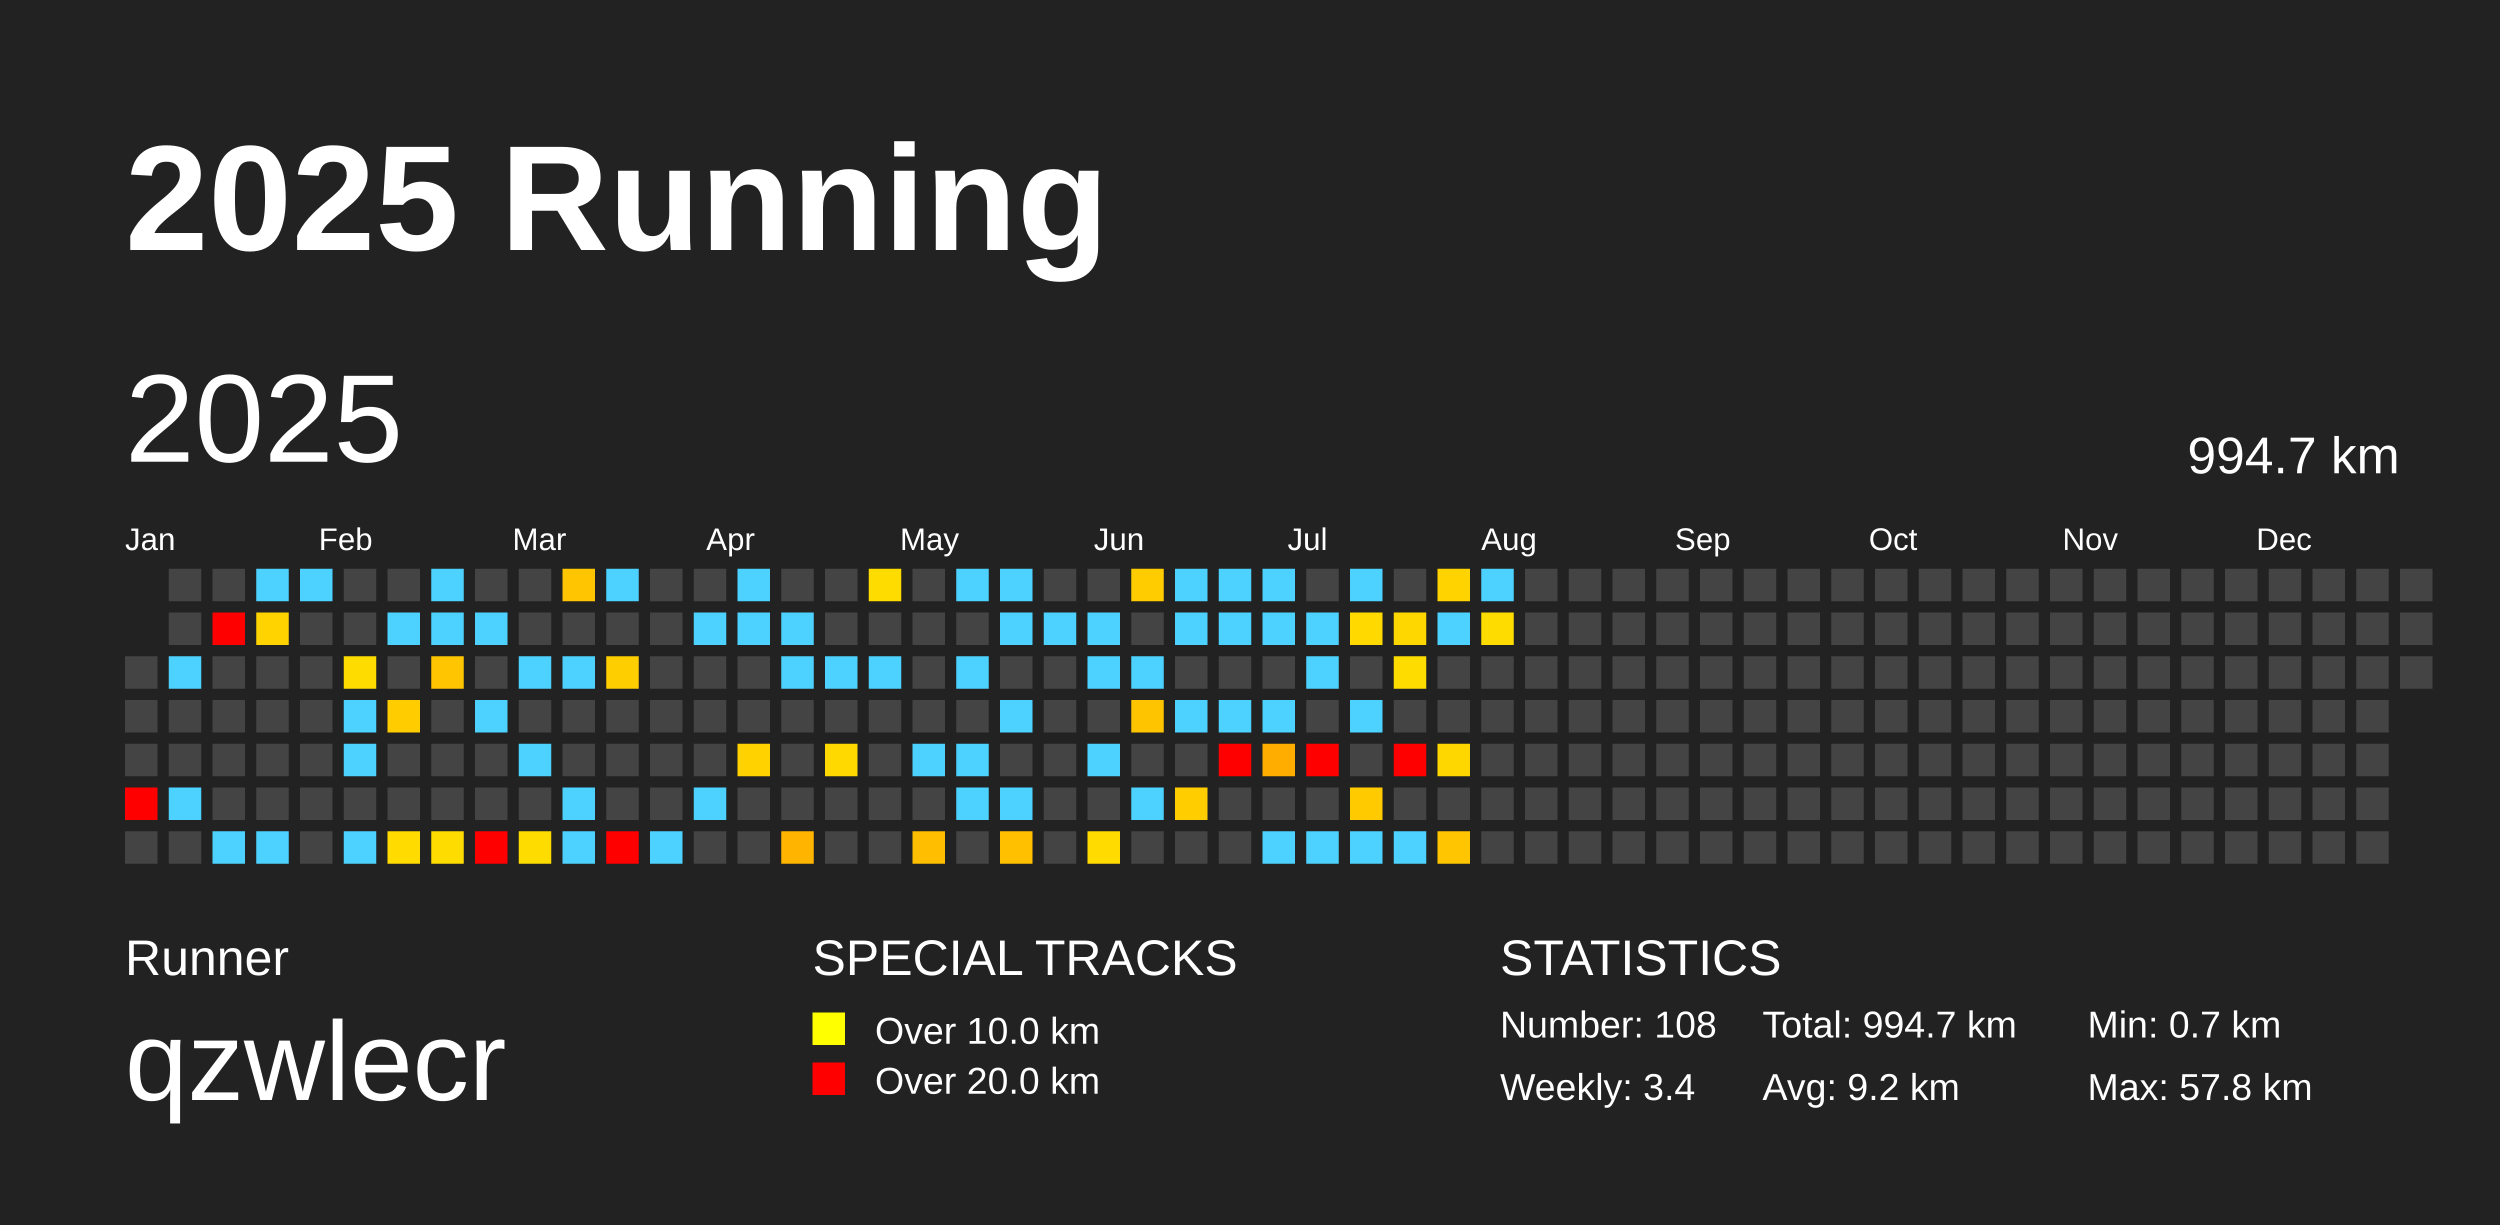
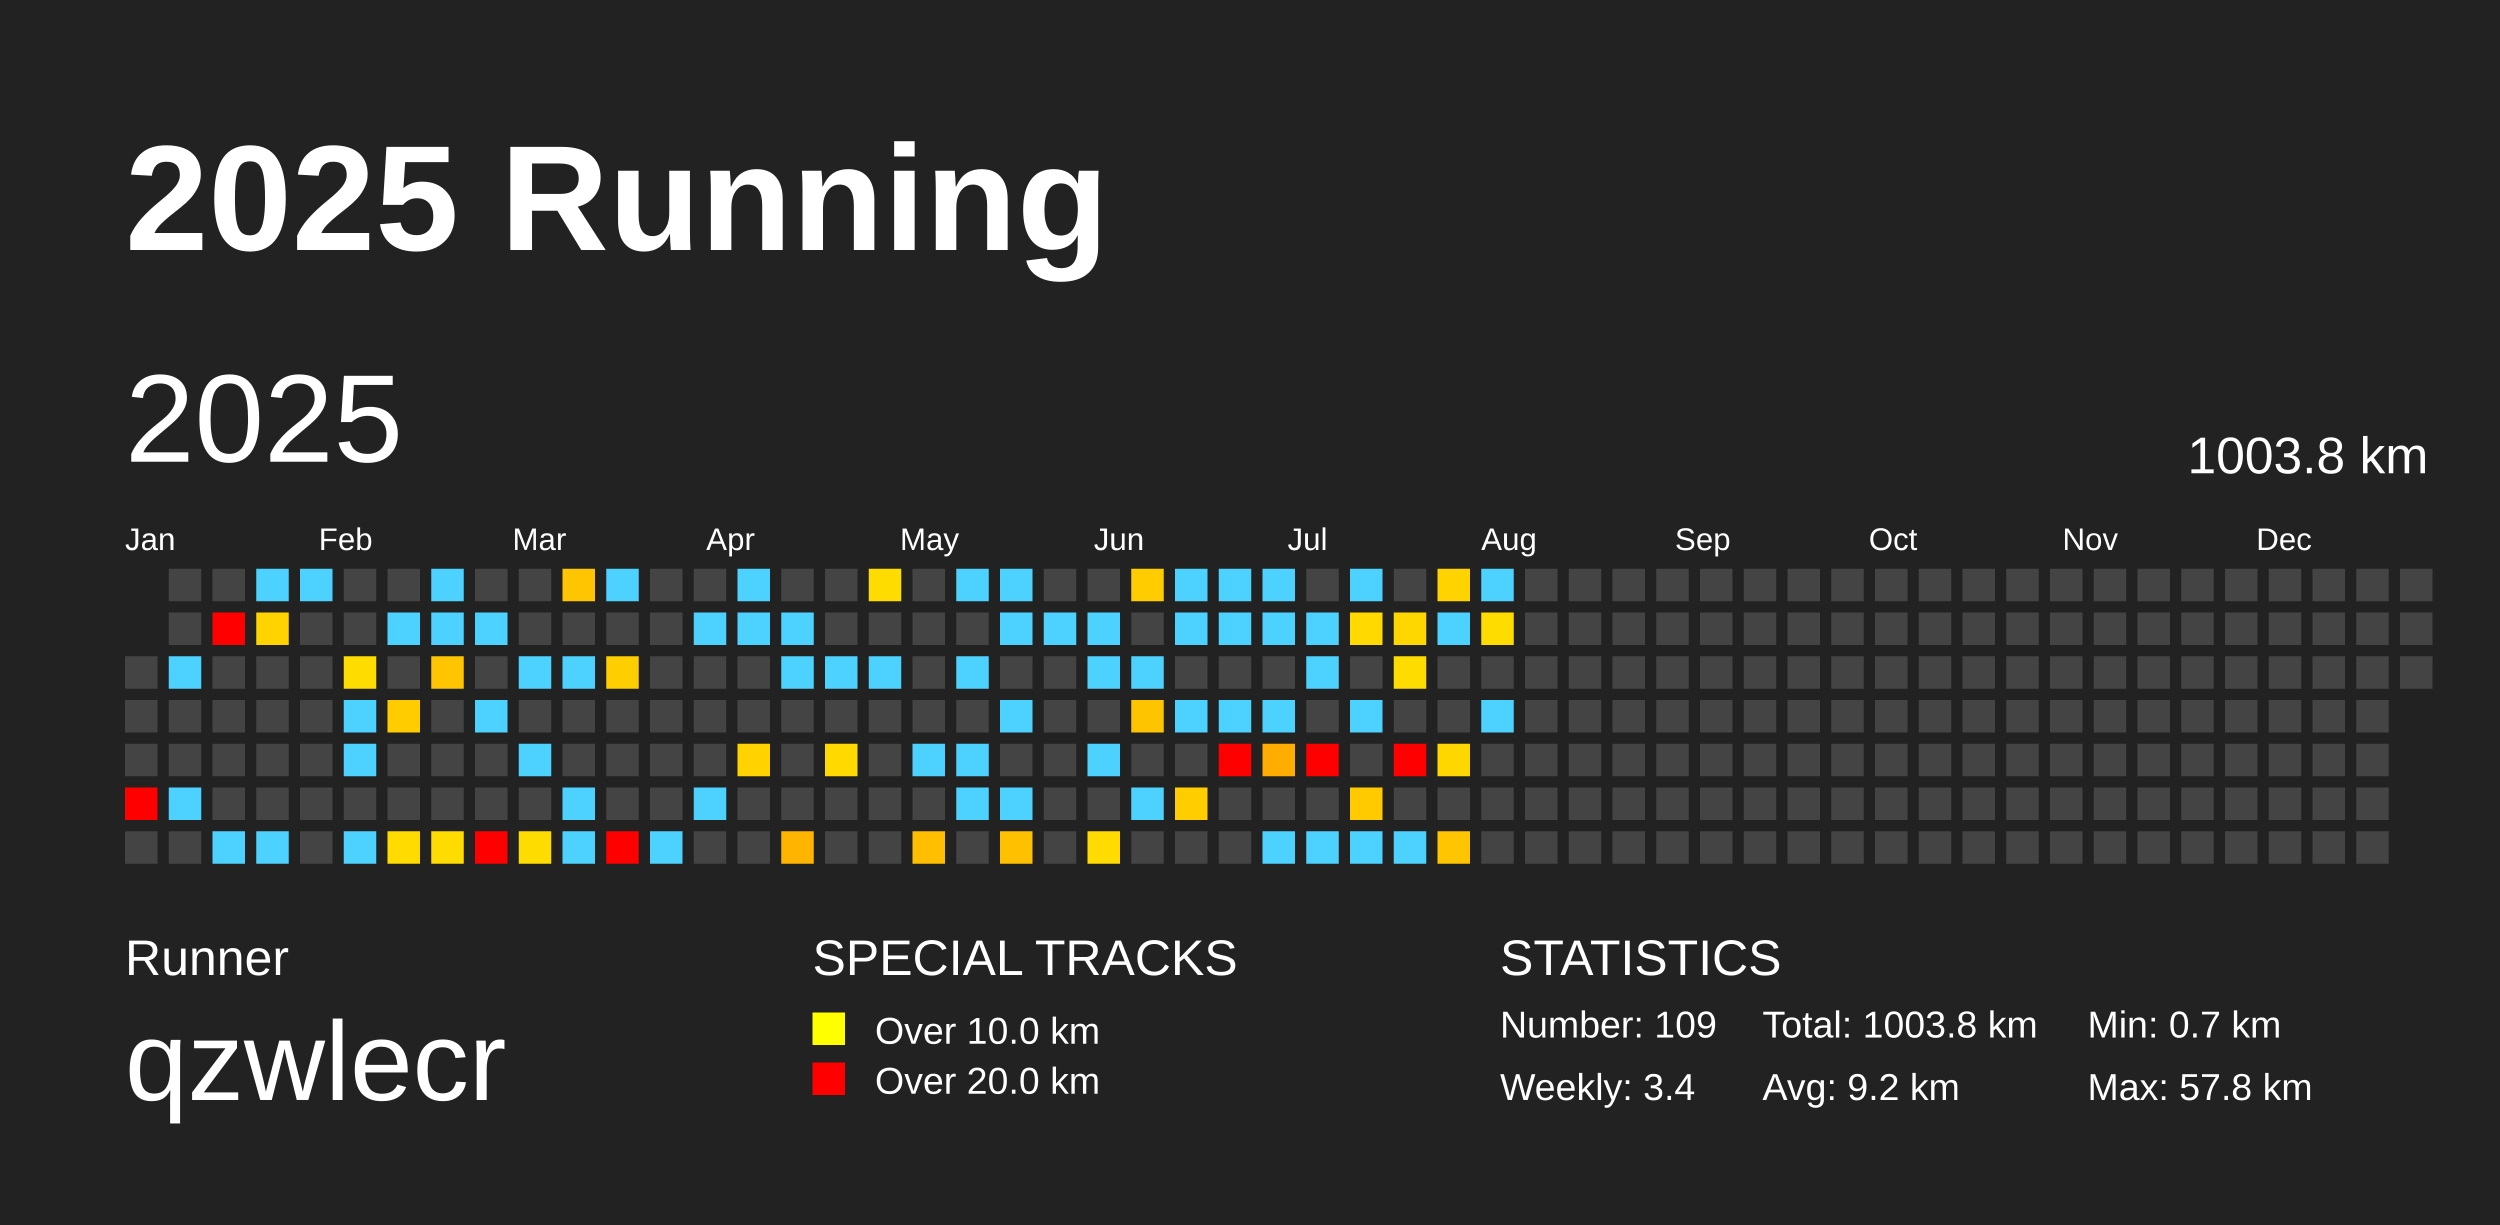
<svg xmlns="http://www.w3.org/2000/svg" baseProfile="full" height="98mm" version="1.1" viewBox="0,0,200,98" width="200mm">
  <defs />
  <rect fill="#222222" height="98" width="200" x="0" y="0" />
  <text fill="#FFFFFF" style="font-size:12px; font-family:Arial; font-weight:bold;" x="10" y="20">2025 Running</text>
  <text fill="#FFFFFF" style="font-size:4px; font-family:Arial" x="10" y="78">Runner</text>
  <text fill="#FFFFFF" style="font-size:9px; font-family:Arial" x="10" y="88">qzwlecr</text>
  <text fill="#FFFFFF" style="font-size:4px; font-family:Arial" x="65" y="78">SPECIAL TRACKS</text>
  <rect fill="yellow" height="2.6" width="2.6" x="65" y="81" />
  <text fill="#FFFFFF" style="font-size:3px; font-family:Arial" x="70" y="83.5">Over 10.0 km</text>
  <rect fill="red" height="2.6" width="2.6" x="65" y="85" />
  <text fill="#FFFFFF" style="font-size:3px; font-family:Arial" x="70" y="87.5">Over 20.0 km</text>
  <text fill="#FFFFFF" style="font-size:4px; font-family:Arial" x="120" y="78">STATISTICS</text>
-   <text fill="#FFFFFF" style="font-size:3px; font-family:Arial" x="120" y="83">Number: 108</text>
+   <text fill="#FFFFFF" style="font-size:3px; font-family:Arial" x="120" y="83">Number: 109</text>
  <text fill="#FFFFFF" style="font-size:3px; font-family:Arial" x="120" y="88">Weekly: 3.4</text>
-   <text fill="#FFFFFF" style="font-size:3px; font-family:Arial" x="141" y="83">Total: 994.7 km</text>
+   <text fill="#FFFFFF" style="font-size:3px; font-family:Arial" x="141" y="83">Total: 1003.8 km</text>
  <text fill="#FFFFFF" style="font-size:3px; font-family:Arial" x="141" y="88">Avg: 9.2 km</text>
  <text fill="#FFFFFF" style="font-size:3px; font-family:Arial" x="167" y="83">Min: 0.7 km</text>
  <text fill="#FFFFFF" style="font-size:3px; font-family:Arial" x="167" y="88">Max: 57.8 km</text>
  <text dominant-baseline="hanging" fill="#FFFFFF" style="font-size:10.0px; font-family:Arial;" x="10" y="30">2025</text>
-   <text dominant-baseline="hanging" fill="#FFFFFF" style="font-size:4.125px; font-family:Arial;" x="175" y="35">994.7 km</text>
+   <text dominant-baseline="hanging" fill="#FFFFFF" style="font-size:4.125px; font-family:Arial;" x="175" y="35">1003.8 km</text>
  <text fill="#FFFFFF" style="font-size:2.5px; font-family:Arial" x="10.0" y="44">Jan</text>
  <text fill="#FFFFFF" style="font-size:2.5px; font-family:Arial" x="25.5" y="44">Feb</text>
  <text fill="#FFFFFF" style="font-size:2.5px; font-family:Arial" x="41.0" y="44">Mar</text>
  <text fill="#FFFFFF" style="font-size:2.5px; font-family:Arial" x="56.5" y="44">Apr</text>
  <text fill="#FFFFFF" style="font-size:2.5px; font-family:Arial" x="72.0" y="44">May</text>
  <text fill="#FFFFFF" style="font-size:2.5px; font-family:Arial" x="87.5" y="44">Jun</text>
  <text fill="#FFFFFF" style="font-size:2.5px; font-family:Arial" x="103.0" y="44">Jul</text>
  <text fill="#FFFFFF" style="font-size:2.5px; font-family:Arial" x="118.5" y="44">Aug</text>
  <text fill="#FFFFFF" style="font-size:2.5px; font-family:Arial" x="134.0" y="44">Sep</text>
  <text fill="#FFFFFF" style="font-size:2.5px; font-family:Arial" x="149.5" y="44">Oct</text>
  <text fill="#FFFFFF" style="font-size:2.5px; font-family:Arial" x="165.0" y="44">Nov</text>
  <text fill="#FFFFFF" style="font-size:2.5px; font-family:Arial" x="180.5" y="44">Dec</text>
  <rect fill="#444444" height="2.6" width="2.6" x="10.0" y="52.5" />
  <rect fill="#444444" height="2.6" width="2.6" x="10.0" y="56.0" />
  <rect fill="#444444" height="2.6" width="2.6" x="10.0" y="59.5" />
  <rect fill="red" height="2.6" width="2.6" x="10.0" y="63.0" />
  <rect fill="#444444" height="2.6" width="2.6" x="10.0" y="66.5" />
  <rect fill="#444444" height="2.6" width="2.6" x="13.5" y="45.5" />
  <rect fill="#444444" height="2.6" width="2.6" x="13.5" y="49.0" />
  <rect fill="#4dd2ff" height="2.6" width="2.6" x="13.5" y="52.5" />
  <rect fill="#444444" height="2.6" width="2.6" x="13.5" y="56.0" />
  <rect fill="#444444" height="2.6" width="2.6" x="13.5" y="59.5" />
  <rect fill="#4dd2ff" height="2.6" width="2.6" x="13.5" y="63.0" />
  <rect fill="#444444" height="2.6" width="2.6" x="13.5" y="66.5" />
  <rect fill="#444444" height="2.6" width="2.6" x="17.0" y="45.5" />
  <rect fill="red" height="2.6" width="2.6" x="17.0" y="49.0" />
  <rect fill="#444444" height="2.6" width="2.6" x="17.0" y="52.5" />
  <rect fill="#444444" height="2.6" width="2.6" x="17.0" y="56.0" />
  <rect fill="#444444" height="2.6" width="2.6" x="17.0" y="59.5" />
  <rect fill="#444444" height="2.6" width="2.6" x="17.0" y="63.0" />
  <rect fill="#4dd2ff" height="2.6" width="2.6" x="17.0" y="66.5" />
  <rect fill="#4dd2ff" height="2.6" width="2.6" x="20.5" y="45.5" />
  <rect fill="#ffd300" height="2.6" width="2.6" x="20.5" y="49.0" />
  <rect fill="#444444" height="2.6" width="2.6" x="20.5" y="52.5" />
  <rect fill="#444444" height="2.6" width="2.6" x="20.5" y="56.0" />
  <rect fill="#444444" height="2.6" width="2.6" x="20.5" y="59.5" />
  <rect fill="#444444" height="2.6" width="2.6" x="20.5" y="63.0" />
  <rect fill="#4dd2ff" height="2.6" width="2.6" x="20.5" y="66.5" />
  <rect fill="#4dd2ff" height="2.6" width="2.6" x="24.0" y="45.5" />
  <rect fill="#444444" height="2.6" width="2.6" x="24.0" y="49.0" />
  <rect fill="#444444" height="2.6" width="2.6" x="24.0" y="52.5" />
  <rect fill="#444444" height="2.6" width="2.6" x="24.0" y="56.0" />
  <rect fill="#444444" height="2.6" width="2.6" x="24.0" y="59.5" />
  <rect fill="#444444" height="2.6" width="2.6" x="24.0" y="63.0" />
  <rect fill="#444444" height="2.6" width="2.6" x="24.0" y="66.5" />
  <rect fill="#444444" height="2.6" width="2.6" x="27.5" y="45.5" />
  <rect fill="#444444" height="2.6" width="2.6" x="27.5" y="49.0" />
  <rect fill="#ffdc00" height="2.6" width="2.6" x="27.5" y="52.5" />
  <rect fill="#4dd2ff" height="2.6" width="2.6" x="27.5" y="56.0" />
  <rect fill="#4dd2ff" height="2.6" width="2.6" x="27.5" y="59.5" />
  <rect fill="#444444" height="2.6" width="2.6" x="27.5" y="63.0" />
  <rect fill="#4dd2ff" height="2.6" width="2.6" x="27.5" y="66.5" />
  <rect fill="#444444" height="2.6" width="2.6" x="31.0" y="45.5" />
  <rect fill="#4dd2ff" height="2.6" width="2.6" x="31.0" y="49.0" />
  <rect fill="#444444" height="2.6" width="2.6" x="31.0" y="52.5" />
  <rect fill="#ffcc00" height="2.6" width="2.6" x="31.0" y="56.0" />
  <rect fill="#444444" height="2.6" width="2.6" x="31.0" y="59.5" />
  <rect fill="#444444" height="2.6" width="2.6" x="31.0" y="63.0" />
  <rect fill="#ffdb00" height="2.6" width="2.6" x="31.0" y="66.5" />
  <rect fill="#4dd2ff" height="2.6" width="2.6" x="34.5" y="45.5" />
  <rect fill="#4dd2ff" height="2.6" width="2.6" x="34.5" y="49.0" />
  <rect fill="#ffc500" height="2.6" width="2.6" x="34.5" y="52.5" />
  <rect fill="#444444" height="2.6" width="2.6" x="34.5" y="56.0" />
  <rect fill="#444444" height="2.6" width="2.6" x="34.5" y="59.5" />
  <rect fill="#444444" height="2.6" width="2.6" x="34.5" y="63.0" />
  <rect fill="#ffdc00" height="2.6" width="2.6" x="34.5" y="66.5" />
  <rect fill="#444444" height="2.6" width="2.6" x="38.0" y="45.5" />
  <rect fill="#4dd2ff" height="2.6" width="2.6" x="38.0" y="49.0" />
  <rect fill="#444444" height="2.6" width="2.6" x="38.0" y="52.5" />
  <rect fill="#4dd2ff" height="2.6" width="2.6" x="38.0" y="56.0" />
  <rect fill="#444444" height="2.6" width="2.6" x="38.0" y="59.5" />
  <rect fill="#444444" height="2.6" width="2.6" x="38.0" y="63.0" />
  <rect fill="red" height="2.6" width="2.6" x="38.0" y="66.5" />
  <rect fill="#444444" height="2.6" width="2.6" x="41.5" y="45.5" />
  <rect fill="#444444" height="2.6" width="2.6" x="41.5" y="49.0" />
  <rect fill="#4dd2ff" height="2.6" width="2.6" x="41.5" y="52.5" />
  <rect fill="#444444" height="2.6" width="2.6" x="41.5" y="56.0" />
  <rect fill="#4dd2ff" height="2.6" width="2.6" x="41.5" y="59.5" />
  <rect fill="#444444" height="2.6" width="2.6" x="41.5" y="63.0" />
  <rect fill="#ffdc00" height="2.6" width="2.6" x="41.5" y="66.5" />
  <rect fill="#ffc500" height="2.6" width="2.6" x="45.0" y="45.5" />
  <rect fill="#444444" height="2.6" width="2.6" x="45.0" y="49.0" />
  <rect fill="#4dd2ff" height="2.6" width="2.6" x="45.0" y="52.5" />
  <rect fill="#444444" height="2.6" width="2.6" x="45.0" y="56.0" />
  <rect fill="#444444" height="2.6" width="2.6" x="45.0" y="59.5" />
  <rect fill="#4dd2ff" height="2.6" width="2.6" x="45.0" y="63.0" />
  <rect fill="#4dd2ff" height="2.6" width="2.6" x="45.0" y="66.5" />
  <rect fill="#4dd2ff" height="2.6" width="2.6" x="48.5" y="45.5" />
  <rect fill="#444444" height="2.6" width="2.6" x="48.5" y="49.0" />
  <rect fill="#ffce00" height="2.6" width="2.6" x="48.5" y="52.5" />
  <rect fill="#444444" height="2.6" width="2.6" x="48.5" y="56.0" />
  <rect fill="#444444" height="2.6" width="2.6" x="48.5" y="59.5" />
  <rect fill="#444444" height="2.6" width="2.6" x="48.5" y="63.0" />
  <rect fill="red" height="2.6" width="2.6" x="48.5" y="66.5" />
  <rect fill="#444444" height="2.6" width="2.6" x="52.0" y="45.5" />
  <rect fill="#444444" height="2.6" width="2.6" x="52.0" y="49.0" />
  <rect fill="#444444" height="2.6" width="2.6" x="52.0" y="52.5" />
  <rect fill="#444444" height="2.6" width="2.6" x="52.0" y="56.0" />
  <rect fill="#444444" height="2.6" width="2.6" x="52.0" y="59.5" />
  <rect fill="#444444" height="2.6" width="2.6" x="52.0" y="63.0" />
  <rect fill="#4dd2ff" height="2.6" width="2.6" x="52.0" y="66.5" />
  <rect fill="#444444" height="2.6" width="2.6" x="55.5" y="45.5" />
  <rect fill="#4dd2ff" height="2.6" width="2.6" x="55.5" y="49.0" />
  <rect fill="#444444" height="2.6" width="2.6" x="55.5" y="52.5" />
  <rect fill="#444444" height="2.6" width="2.6" x="55.5" y="56.0" />
  <rect fill="#444444" height="2.6" width="2.6" x="55.5" y="59.5" />
  <rect fill="#4dd2ff" height="2.6" width="2.6" x="55.5" y="63.0" />
  <rect fill="#444444" height="2.6" width="2.6" x="55.5" y="66.5" />
  <rect fill="#4dd2ff" height="2.6" width="2.6" x="59.0" y="45.5" />
  <rect fill="#4dd2ff" height="2.6" width="2.6" x="59.0" y="49.0" />
  <rect fill="#444444" height="2.6" width="2.6" x="59.0" y="52.5" />
  <rect fill="#444444" height="2.6" width="2.6" x="59.0" y="56.0" />
  <rect fill="#ffd200" height="2.6" width="2.6" x="59.0" y="59.5" />
  <rect fill="#444444" height="2.6" width="2.6" x="59.0" y="63.0" />
  <rect fill="#444444" height="2.6" width="2.6" x="59.0" y="66.5" />
  <rect fill="#444444" height="2.6" width="2.6" x="62.5" y="45.5" />
  <rect fill="#4dd2ff" height="2.6" width="2.6" x="62.5" y="49.0" />
  <rect fill="#4dd2ff" height="2.6" width="2.6" x="62.5" y="52.5" />
  <rect fill="#444444" height="2.6" width="2.6" x="62.5" y="56.0" />
  <rect fill="#444444" height="2.6" width="2.6" x="62.5" y="59.5" />
  <rect fill="#444444" height="2.6" width="2.6" x="62.5" y="63.0" />
  <rect fill="#ffb400" height="2.6" width="2.6" x="62.5" y="66.5" />
  <rect fill="#444444" height="2.6" width="2.6" x="66.0" y="45.5" />
  <rect fill="#444444" height="2.6" width="2.6" x="66.0" y="49.0" />
  <rect fill="#4dd2ff" height="2.6" width="2.6" x="66.0" y="52.5" />
  <rect fill="#444444" height="2.6" width="2.6" x="66.0" y="56.0" />
  <rect fill="#ffd900" height="2.6" width="2.6" x="66.0" y="59.5" />
  <rect fill="#444444" height="2.6" width="2.6" x="66.0" y="63.0" />
  <rect fill="#444444" height="2.6" width="2.6" x="66.0" y="66.5" />
  <rect fill="#ffdc00" height="2.6" width="2.6" x="69.5" y="45.5" />
  <rect fill="#444444" height="2.6" width="2.6" x="69.5" y="49.0" />
  <rect fill="#4dd2ff" height="2.6" width="2.6" x="69.5" y="52.5" />
  <rect fill="#444444" height="2.6" width="2.6" x="69.5" y="56.0" />
  <rect fill="#444444" height="2.6" width="2.6" x="69.5" y="59.5" />
  <rect fill="#444444" height="2.6" width="2.6" x="69.5" y="63.0" />
  <rect fill="#444444" height="2.6" width="2.6" x="69.5" y="66.5" />
  <rect fill="#444444" height="2.6" width="2.6" x="73.0" y="45.5" />
  <rect fill="#444444" height="2.6" width="2.6" x="73.0" y="49.0" />
  <rect fill="#444444" height="2.6" width="2.6" x="73.0" y="52.5" />
  <rect fill="#444444" height="2.6" width="2.6" x="73.0" y="56.0" />
  <rect fill="#4dd2ff" height="2.6" width="2.6" x="73.0" y="59.5" />
  <rect fill="#444444" height="2.6" width="2.6" x="73.0" y="63.0" />
  <rect fill="#ffbe00" height="2.6" width="2.6" x="73.0" y="66.5" />
  <rect fill="#4dd2ff" height="2.6" width="2.6" x="76.5" y="45.5" />
  <rect fill="#444444" height="2.6" width="2.6" x="76.5" y="49.0" />
  <rect fill="#4dd2ff" height="2.6" width="2.6" x="76.5" y="52.5" />
  <rect fill="#444444" height="2.6" width="2.6" x="76.5" y="56.0" />
  <rect fill="#4dd2ff" height="2.6" width="2.6" x="76.5" y="59.5" />
  <rect fill="#4dd2ff" height="2.6" width="2.6" x="76.5" y="63.0" />
  <rect fill="#444444" height="2.6" width="2.6" x="76.5" y="66.5" />
  <rect fill="#4dd2ff" height="2.6" width="2.6" x="80.0" y="45.5" />
  <rect fill="#4dd2ff" height="2.6" width="2.6" x="80.0" y="49.0" />
  <rect fill="#444444" height="2.6" width="2.6" x="80.0" y="52.5" />
  <rect fill="#4dd2ff" height="2.6" width="2.6" x="80.0" y="56.0" />
  <rect fill="#444444" height="2.6" width="2.6" x="80.0" y="59.5" />
  <rect fill="#4dd2ff" height="2.6" width="2.6" x="80.0" y="63.0" />
  <rect fill="#ffc000" height="2.6" width="2.6" x="80.0" y="66.5" />
  <rect fill="#444444" height="2.6" width="2.6" x="83.5" y="45.5" />
  <rect fill="#4dd2ff" height="2.6" width="2.6" x="83.5" y="49.0" />
  <rect fill="#444444" height="2.6" width="2.6" x="83.5" y="52.5" />
  <rect fill="#444444" height="2.6" width="2.6" x="83.5" y="56.0" />
  <rect fill="#444444" height="2.6" width="2.6" x="83.5" y="59.5" />
  <rect fill="#444444" height="2.6" width="2.6" x="83.5" y="63.0" />
  <rect fill="#444444" height="2.6" width="2.6" x="83.5" y="66.5" />
  <rect fill="#444444" height="2.6" width="2.6" x="87.0" y="45.5" />
  <rect fill="#4dd2ff" height="2.6" width="2.6" x="87.0" y="49.0" />
  <rect fill="#4dd2ff" height="2.6" width="2.6" x="87.0" y="52.5" />
  <rect fill="#444444" height="2.6" width="2.6" x="87.0" y="56.0" />
  <rect fill="#4dd2ff" height="2.6" width="2.6" x="87.0" y="59.5" />
  <rect fill="#444444" height="2.6" width="2.6" x="87.0" y="63.0" />
  <rect fill="#ffdb00" height="2.6" width="2.6" x="87.0" y="66.5" />
  <rect fill="#ffcc00" height="2.6" width="2.6" x="90.5" y="45.5" />
  <rect fill="#444444" height="2.6" width="2.6" x="90.5" y="49.0" />
  <rect fill="#4dd2ff" height="2.6" width="2.6" x="90.5" y="52.5" />
  <rect fill="#ffc400" height="2.6" width="2.6" x="90.5" y="56.0" />
  <rect fill="#444444" height="2.6" width="2.6" x="90.5" y="59.5" />
  <rect fill="#4dd2ff" height="2.6" width="2.6" x="90.5" y="63.0" />
  <rect fill="#444444" height="2.6" width="2.6" x="90.5" y="66.5" />
  <rect fill="#4dd2ff" height="2.6" width="2.6" x="94.0" y="45.5" />
  <rect fill="#4dd2ff" height="2.6" width="2.6" x="94.0" y="49.0" />
  <rect fill="#444444" height="2.6" width="2.6" x="94.0" y="52.5" />
  <rect fill="#4dd2ff" height="2.6" width="2.6" x="94.0" y="56.0" />
  <rect fill="#444444" height="2.6" width="2.6" x="94.0" y="59.5" />
  <rect fill="#ffcd00" height="2.6" width="2.6" x="94.0" y="63.0" />
  <rect fill="#444444" height="2.6" width="2.6" x="94.0" y="66.5" />
  <rect fill="#4dd2ff" height="2.6" width="2.6" x="97.5" y="45.5" />
  <rect fill="#4dd2ff" height="2.6" width="2.6" x="97.5" y="49.0" />
  <rect fill="#444444" height="2.6" width="2.6" x="97.5" y="52.5" />
  <rect fill="#4dd2ff" height="2.6" width="2.6" x="97.5" y="56.0" />
  <rect fill="red" height="2.6" width="2.6" x="97.5" y="59.5" />
  <rect fill="#444444" height="2.6" width="2.6" x="97.5" y="63.0" />
  <rect fill="#444444" height="2.6" width="2.6" x="97.5" y="66.5" />
  <rect fill="#4dd2ff" height="2.6" width="2.6" x="101.0" y="45.5" />
  <rect fill="#4dd2ff" height="2.6" width="2.6" x="101.0" y="49.0" />
  <rect fill="#444444" height="2.6" width="2.6" x="101.0" y="52.5" />
  <rect fill="#4dd2ff" height="2.6" width="2.6" x="101.0" y="56.0" />
  <rect fill="#ffae00" height="2.6" width="2.6" x="101.0" y="59.5" />
  <rect fill="#444444" height="2.6" width="2.6" x="101.0" y="63.0" />
  <rect fill="#4dd2ff" height="2.6" width="2.6" x="101.0" y="66.5" />
  <rect fill="#444444" height="2.6" width="2.6" x="104.5" y="45.5" />
  <rect fill="#4dd2ff" height="2.6" width="2.6" x="104.5" y="49.0" />
  <rect fill="#4dd2ff" height="2.6" width="2.6" x="104.5" y="52.5" />
  <rect fill="#444444" height="2.6" width="2.6" x="104.5" y="56.0" />
  <rect fill="red" height="2.6" width="2.6" x="104.5" y="59.5" />
  <rect fill="#444444" height="2.6" width="2.6" x="104.5" y="63.0" />
  <rect fill="#4dd2ff" height="2.6" width="2.6" x="104.5" y="66.5" />
  <rect fill="#4dd2ff" height="2.6" width="2.6" x="108.0" y="45.5" />
  <rect fill="#ffd900" height="2.6" width="2.6" x="108.0" y="49.0" />
  <rect fill="#444444" height="2.6" width="2.6" x="108.0" y="52.5" />
  <rect fill="#4dd2ff" height="2.6" width="2.6" x="108.0" y="56.0" />
  <rect fill="#444444" height="2.6" width="2.6" x="108.0" y="59.5" />
  <rect fill="#ffca00" height="2.6" width="2.6" x="108.0" y="63.0" />
  <rect fill="#4dd2ff" height="2.6" width="2.6" x="108.0" y="66.5" />
  <rect fill="#444444" height="2.6" width="2.6" x="111.5" y="45.5" />
  <rect fill="#ffd700" height="2.6" width="2.6" x="111.5" y="49.0" />
  <rect fill="#ffdc00" height="2.6" width="2.6" x="111.5" y="52.5" />
  <rect fill="#444444" height="2.6" width="2.6" x="111.5" y="56.0" />
  <rect fill="red" height="2.6" width="2.6" x="111.5" y="59.5" />
  <rect fill="#444444" height="2.6" width="2.6" x="111.5" y="63.0" />
  <rect fill="#4dd2ff" height="2.6" width="2.6" x="111.5" y="66.5" />
  <rect fill="#ffd300" height="2.6" width="2.6" x="115.0" y="45.5" />
  <rect fill="#4dd2ff" height="2.6" width="2.6" x="115.0" y="49.0" />
  <rect fill="#444444" height="2.6" width="2.6" x="115.0" y="52.5" />
  <rect fill="#444444" height="2.6" width="2.6" x="115.0" y="56.0" />
  <rect fill="#ffd700" height="2.6" width="2.6" x="115.0" y="59.5" />
  <rect fill="#444444" height="2.6" width="2.6" x="115.0" y="63.0" />
  <rect fill="#ffc500" height="2.6" width="2.6" x="115.0" y="66.5" />
  <rect fill="#4dd2ff" height="2.6" width="2.6" x="118.5" y="45.5" />
  <rect fill="#ffdc00" height="2.6" width="2.6" x="118.5" y="49.0" />
  <rect fill="#444444" height="2.6" width="2.6" x="118.5" y="52.5" />
-   <rect fill="#444444" height="2.6" width="2.6" x="118.5" y="56.0" />
+   <rect fill="#4dd2ff" height="2.6" width="2.6" x="118.5" y="56.0" />
  <rect fill="#444444" height="2.6" width="2.6" x="118.5" y="59.5" />
  <rect fill="#444444" height="2.6" width="2.6" x="118.5" y="63.0" />
  <rect fill="#444444" height="2.6" width="2.6" x="118.5" y="66.5" />
  <rect fill="#444444" height="2.6" width="2.6" x="122.0" y="45.5" />
  <rect fill="#444444" height="2.6" width="2.6" x="122.0" y="49.0" />
  <rect fill="#444444" height="2.6" width="2.6" x="122.0" y="52.5" />
  <rect fill="#444444" height="2.6" width="2.6" x="122.0" y="56.0" />
  <rect fill="#444444" height="2.6" width="2.6" x="122.0" y="59.5" />
  <rect fill="#444444" height="2.6" width="2.6" x="122.0" y="63.0" />
  <rect fill="#444444" height="2.6" width="2.6" x="122.0" y="66.5" />
  <rect fill="#444444" height="2.6" width="2.6" x="125.5" y="45.5" />
  <rect fill="#444444" height="2.6" width="2.6" x="125.5" y="49.0" />
  <rect fill="#444444" height="2.6" width="2.6" x="125.5" y="52.5" />
  <rect fill="#444444" height="2.6" width="2.6" x="125.5" y="56.0" />
  <rect fill="#444444" height="2.6" width="2.6" x="125.5" y="59.5" />
  <rect fill="#444444" height="2.6" width="2.6" x="125.5" y="63.0" />
  <rect fill="#444444" height="2.6" width="2.6" x="125.5" y="66.5" />
  <rect fill="#444444" height="2.6" width="2.6" x="129.0" y="45.5" />
  <rect fill="#444444" height="2.6" width="2.6" x="129.0" y="49.0" />
  <rect fill="#444444" height="2.6" width="2.6" x="129.0" y="52.5" />
  <rect fill="#444444" height="2.6" width="2.6" x="129.0" y="56.0" />
  <rect fill="#444444" height="2.6" width="2.6" x="129.0" y="59.5" />
  <rect fill="#444444" height="2.6" width="2.6" x="129.0" y="63.0" />
  <rect fill="#444444" height="2.6" width="2.6" x="129.0" y="66.5" />
  <rect fill="#444444" height="2.6" width="2.6" x="132.5" y="45.5" />
  <rect fill="#444444" height="2.6" width="2.6" x="132.5" y="49.0" />
  <rect fill="#444444" height="2.6" width="2.6" x="132.5" y="52.5" />
  <rect fill="#444444" height="2.6" width="2.6" x="132.5" y="56.0" />
  <rect fill="#444444" height="2.6" width="2.6" x="132.5" y="59.5" />
  <rect fill="#444444" height="2.6" width="2.6" x="132.5" y="63.0" />
  <rect fill="#444444" height="2.6" width="2.6" x="132.5" y="66.5" />
  <rect fill="#444444" height="2.6" width="2.6" x="136.0" y="45.5" />
  <rect fill="#444444" height="2.6" width="2.6" x="136.0" y="49.0" />
  <rect fill="#444444" height="2.6" width="2.6" x="136.0" y="52.5" />
  <rect fill="#444444" height="2.6" width="2.6" x="136.0" y="56.0" />
  <rect fill="#444444" height="2.6" width="2.6" x="136.0" y="59.5" />
  <rect fill="#444444" height="2.6" width="2.6" x="136.0" y="63.0" />
  <rect fill="#444444" height="2.6" width="2.6" x="136.0" y="66.5" />
  <rect fill="#444444" height="2.6" width="2.6" x="139.5" y="45.5" />
  <rect fill="#444444" height="2.6" width="2.6" x="139.5" y="49.0" />
  <rect fill="#444444" height="2.6" width="2.6" x="139.5" y="52.5" />
  <rect fill="#444444" height="2.6" width="2.6" x="139.5" y="56.0" />
  <rect fill="#444444" height="2.6" width="2.6" x="139.5" y="59.5" />
  <rect fill="#444444" height="2.6" width="2.6" x="139.5" y="63.0" />
  <rect fill="#444444" height="2.6" width="2.6" x="139.5" y="66.5" />
  <rect fill="#444444" height="2.6" width="2.6" x="143.0" y="45.5" />
  <rect fill="#444444" height="2.6" width="2.6" x="143.0" y="49.0" />
  <rect fill="#444444" height="2.6" width="2.6" x="143.0" y="52.5" />
  <rect fill="#444444" height="2.6" width="2.6" x="143.0" y="56.0" />
  <rect fill="#444444" height="2.6" width="2.6" x="143.0" y="59.5" />
  <rect fill="#444444" height="2.6" width="2.6" x="143.0" y="63.0" />
  <rect fill="#444444" height="2.6" width="2.6" x="143.0" y="66.5" />
  <rect fill="#444444" height="2.6" width="2.6" x="146.5" y="45.5" />
  <rect fill="#444444" height="2.6" width="2.6" x="146.5" y="49.0" />
  <rect fill="#444444" height="2.6" width="2.6" x="146.5" y="52.5" />
  <rect fill="#444444" height="2.6" width="2.6" x="146.5" y="56.0" />
  <rect fill="#444444" height="2.6" width="2.6" x="146.5" y="59.5" />
  <rect fill="#444444" height="2.6" width="2.6" x="146.5" y="63.0" />
  <rect fill="#444444" height="2.6" width="2.6" x="146.5" y="66.5" />
  <rect fill="#444444" height="2.6" width="2.6" x="150.0" y="45.5" />
  <rect fill="#444444" height="2.6" width="2.6" x="150.0" y="49.0" />
  <rect fill="#444444" height="2.6" width="2.6" x="150.0" y="52.5" />
  <rect fill="#444444" height="2.6" width="2.6" x="150.0" y="56.0" />
  <rect fill="#444444" height="2.6" width="2.6" x="150.0" y="59.5" />
  <rect fill="#444444" height="2.6" width="2.6" x="150.0" y="63.0" />
  <rect fill="#444444" height="2.6" width="2.6" x="150.0" y="66.5" />
  <rect fill="#444444" height="2.6" width="2.6" x="153.5" y="45.5" />
  <rect fill="#444444" height="2.6" width="2.6" x="153.5" y="49.0" />
  <rect fill="#444444" height="2.6" width="2.6" x="153.5" y="52.5" />
  <rect fill="#444444" height="2.6" width="2.6" x="153.5" y="56.0" />
  <rect fill="#444444" height="2.6" width="2.6" x="153.5" y="59.5" />
  <rect fill="#444444" height="2.6" width="2.6" x="153.5" y="63.0" />
  <rect fill="#444444" height="2.6" width="2.6" x="153.5" y="66.5" />
  <rect fill="#444444" height="2.6" width="2.6" x="157.0" y="45.5" />
  <rect fill="#444444" height="2.6" width="2.6" x="157.0" y="49.0" />
  <rect fill="#444444" height="2.6" width="2.6" x="157.0" y="52.5" />
  <rect fill="#444444" height="2.6" width="2.6" x="157.0" y="56.0" />
  <rect fill="#444444" height="2.6" width="2.6" x="157.0" y="59.5" />
  <rect fill="#444444" height="2.6" width="2.6" x="157.0" y="63.0" />
  <rect fill="#444444" height="2.6" width="2.6" x="157.0" y="66.5" />
  <rect fill="#444444" height="2.6" width="2.6" x="160.5" y="45.5" />
  <rect fill="#444444" height="2.6" width="2.6" x="160.5" y="49.0" />
  <rect fill="#444444" height="2.6" width="2.6" x="160.5" y="52.5" />
  <rect fill="#444444" height="2.6" width="2.6" x="160.5" y="56.0" />
  <rect fill="#444444" height="2.6" width="2.6" x="160.5" y="59.5" />
  <rect fill="#444444" height="2.6" width="2.6" x="160.5" y="63.0" />
  <rect fill="#444444" height="2.6" width="2.6" x="160.5" y="66.5" />
  <rect fill="#444444" height="2.6" width="2.6" x="164.0" y="45.5" />
  <rect fill="#444444" height="2.6" width="2.6" x="164.0" y="49.0" />
  <rect fill="#444444" height="2.6" width="2.6" x="164.0" y="52.5" />
  <rect fill="#444444" height="2.6" width="2.6" x="164.0" y="56.0" />
  <rect fill="#444444" height="2.6" width="2.6" x="164.0" y="59.5" />
  <rect fill="#444444" height="2.6" width="2.6" x="164.0" y="63.0" />
  <rect fill="#444444" height="2.6" width="2.6" x="164.0" y="66.5" />
  <rect fill="#444444" height="2.6" width="2.6" x="167.5" y="45.5" />
  <rect fill="#444444" height="2.6" width="2.6" x="167.5" y="49.0" />
  <rect fill="#444444" height="2.6" width="2.6" x="167.5" y="52.5" />
  <rect fill="#444444" height="2.6" width="2.6" x="167.5" y="56.0" />
  <rect fill="#444444" height="2.6" width="2.6" x="167.5" y="59.5" />
  <rect fill="#444444" height="2.6" width="2.6" x="167.5" y="63.0" />
  <rect fill="#444444" height="2.6" width="2.6" x="167.5" y="66.5" />
  <rect fill="#444444" height="2.6" width="2.6" x="171.0" y="45.5" />
  <rect fill="#444444" height="2.6" width="2.6" x="171.0" y="49.0" />
  <rect fill="#444444" height="2.6" width="2.6" x="171.0" y="52.5" />
  <rect fill="#444444" height="2.6" width="2.6" x="171.0" y="56.0" />
  <rect fill="#444444" height="2.6" width="2.6" x="171.0" y="59.5" />
  <rect fill="#444444" height="2.6" width="2.6" x="171.0" y="63.0" />
  <rect fill="#444444" height="2.6" width="2.6" x="171.0" y="66.5" />
  <rect fill="#444444" height="2.6" width="2.6" x="174.5" y="45.5" />
  <rect fill="#444444" height="2.6" width="2.6" x="174.5" y="49.0" />
  <rect fill="#444444" height="2.6" width="2.6" x="174.5" y="52.5" />
  <rect fill="#444444" height="2.6" width="2.6" x="174.5" y="56.0" />
  <rect fill="#444444" height="2.6" width="2.6" x="174.5" y="59.5" />
  <rect fill="#444444" height="2.6" width="2.6" x="174.5" y="63.0" />
  <rect fill="#444444" height="2.6" width="2.6" x="174.5" y="66.5" />
  <rect fill="#444444" height="2.6" width="2.6" x="178.0" y="45.5" />
  <rect fill="#444444" height="2.6" width="2.6" x="178.0" y="49.0" />
  <rect fill="#444444" height="2.6" width="2.6" x="178.0" y="52.5" />
  <rect fill="#444444" height="2.6" width="2.6" x="178.0" y="56.0" />
  <rect fill="#444444" height="2.6" width="2.6" x="178.0" y="59.5" />
  <rect fill="#444444" height="2.6" width="2.6" x="178.0" y="63.0" />
  <rect fill="#444444" height="2.6" width="2.6" x="178.0" y="66.5" />
  <rect fill="#444444" height="2.6" width="2.6" x="181.5" y="45.5" />
  <rect fill="#444444" height="2.6" width="2.6" x="181.5" y="49.0" />
  <rect fill="#444444" height="2.6" width="2.6" x="181.5" y="52.5" />
  <rect fill="#444444" height="2.6" width="2.6" x="181.5" y="56.0" />
  <rect fill="#444444" height="2.6" width="2.6" x="181.5" y="59.5" />
  <rect fill="#444444" height="2.6" width="2.6" x="181.5" y="63.0" />
  <rect fill="#444444" height="2.6" width="2.6" x="181.5" y="66.5" />
  <rect fill="#444444" height="2.6" width="2.6" x="185.0" y="45.5" />
  <rect fill="#444444" height="2.6" width="2.6" x="185.0" y="49.0" />
  <rect fill="#444444" height="2.6" width="2.6" x="185.0" y="52.5" />
  <rect fill="#444444" height="2.6" width="2.6" x="185.0" y="56.0" />
  <rect fill="#444444" height="2.6" width="2.6" x="185.0" y="59.5" />
  <rect fill="#444444" height="2.6" width="2.6" x="185.0" y="63.0" />
  <rect fill="#444444" height="2.6" width="2.6" x="185.0" y="66.5" />
  <rect fill="#444444" height="2.6" width="2.6" x="188.5" y="45.5" />
  <rect fill="#444444" height="2.6" width="2.6" x="188.5" y="49.0" />
  <rect fill="#444444" height="2.6" width="2.6" x="188.5" y="52.5" />
  <rect fill="#444444" height="2.6" width="2.6" x="188.5" y="56.0" />
  <rect fill="#444444" height="2.6" width="2.6" x="188.5" y="59.5" />
  <rect fill="#444444" height="2.6" width="2.6" x="188.5" y="63.0" />
  <rect fill="#444444" height="2.6" width="2.6" x="188.5" y="66.5" />
  <rect fill="#444444" height="2.6" width="2.6" x="192.0" y="45.5" />
  <rect fill="#444444" height="2.6" width="2.6" x="192.0" y="49.0" />
  <rect fill="#444444" height="2.6" width="2.6" x="192.0" y="52.5" />
</svg>
